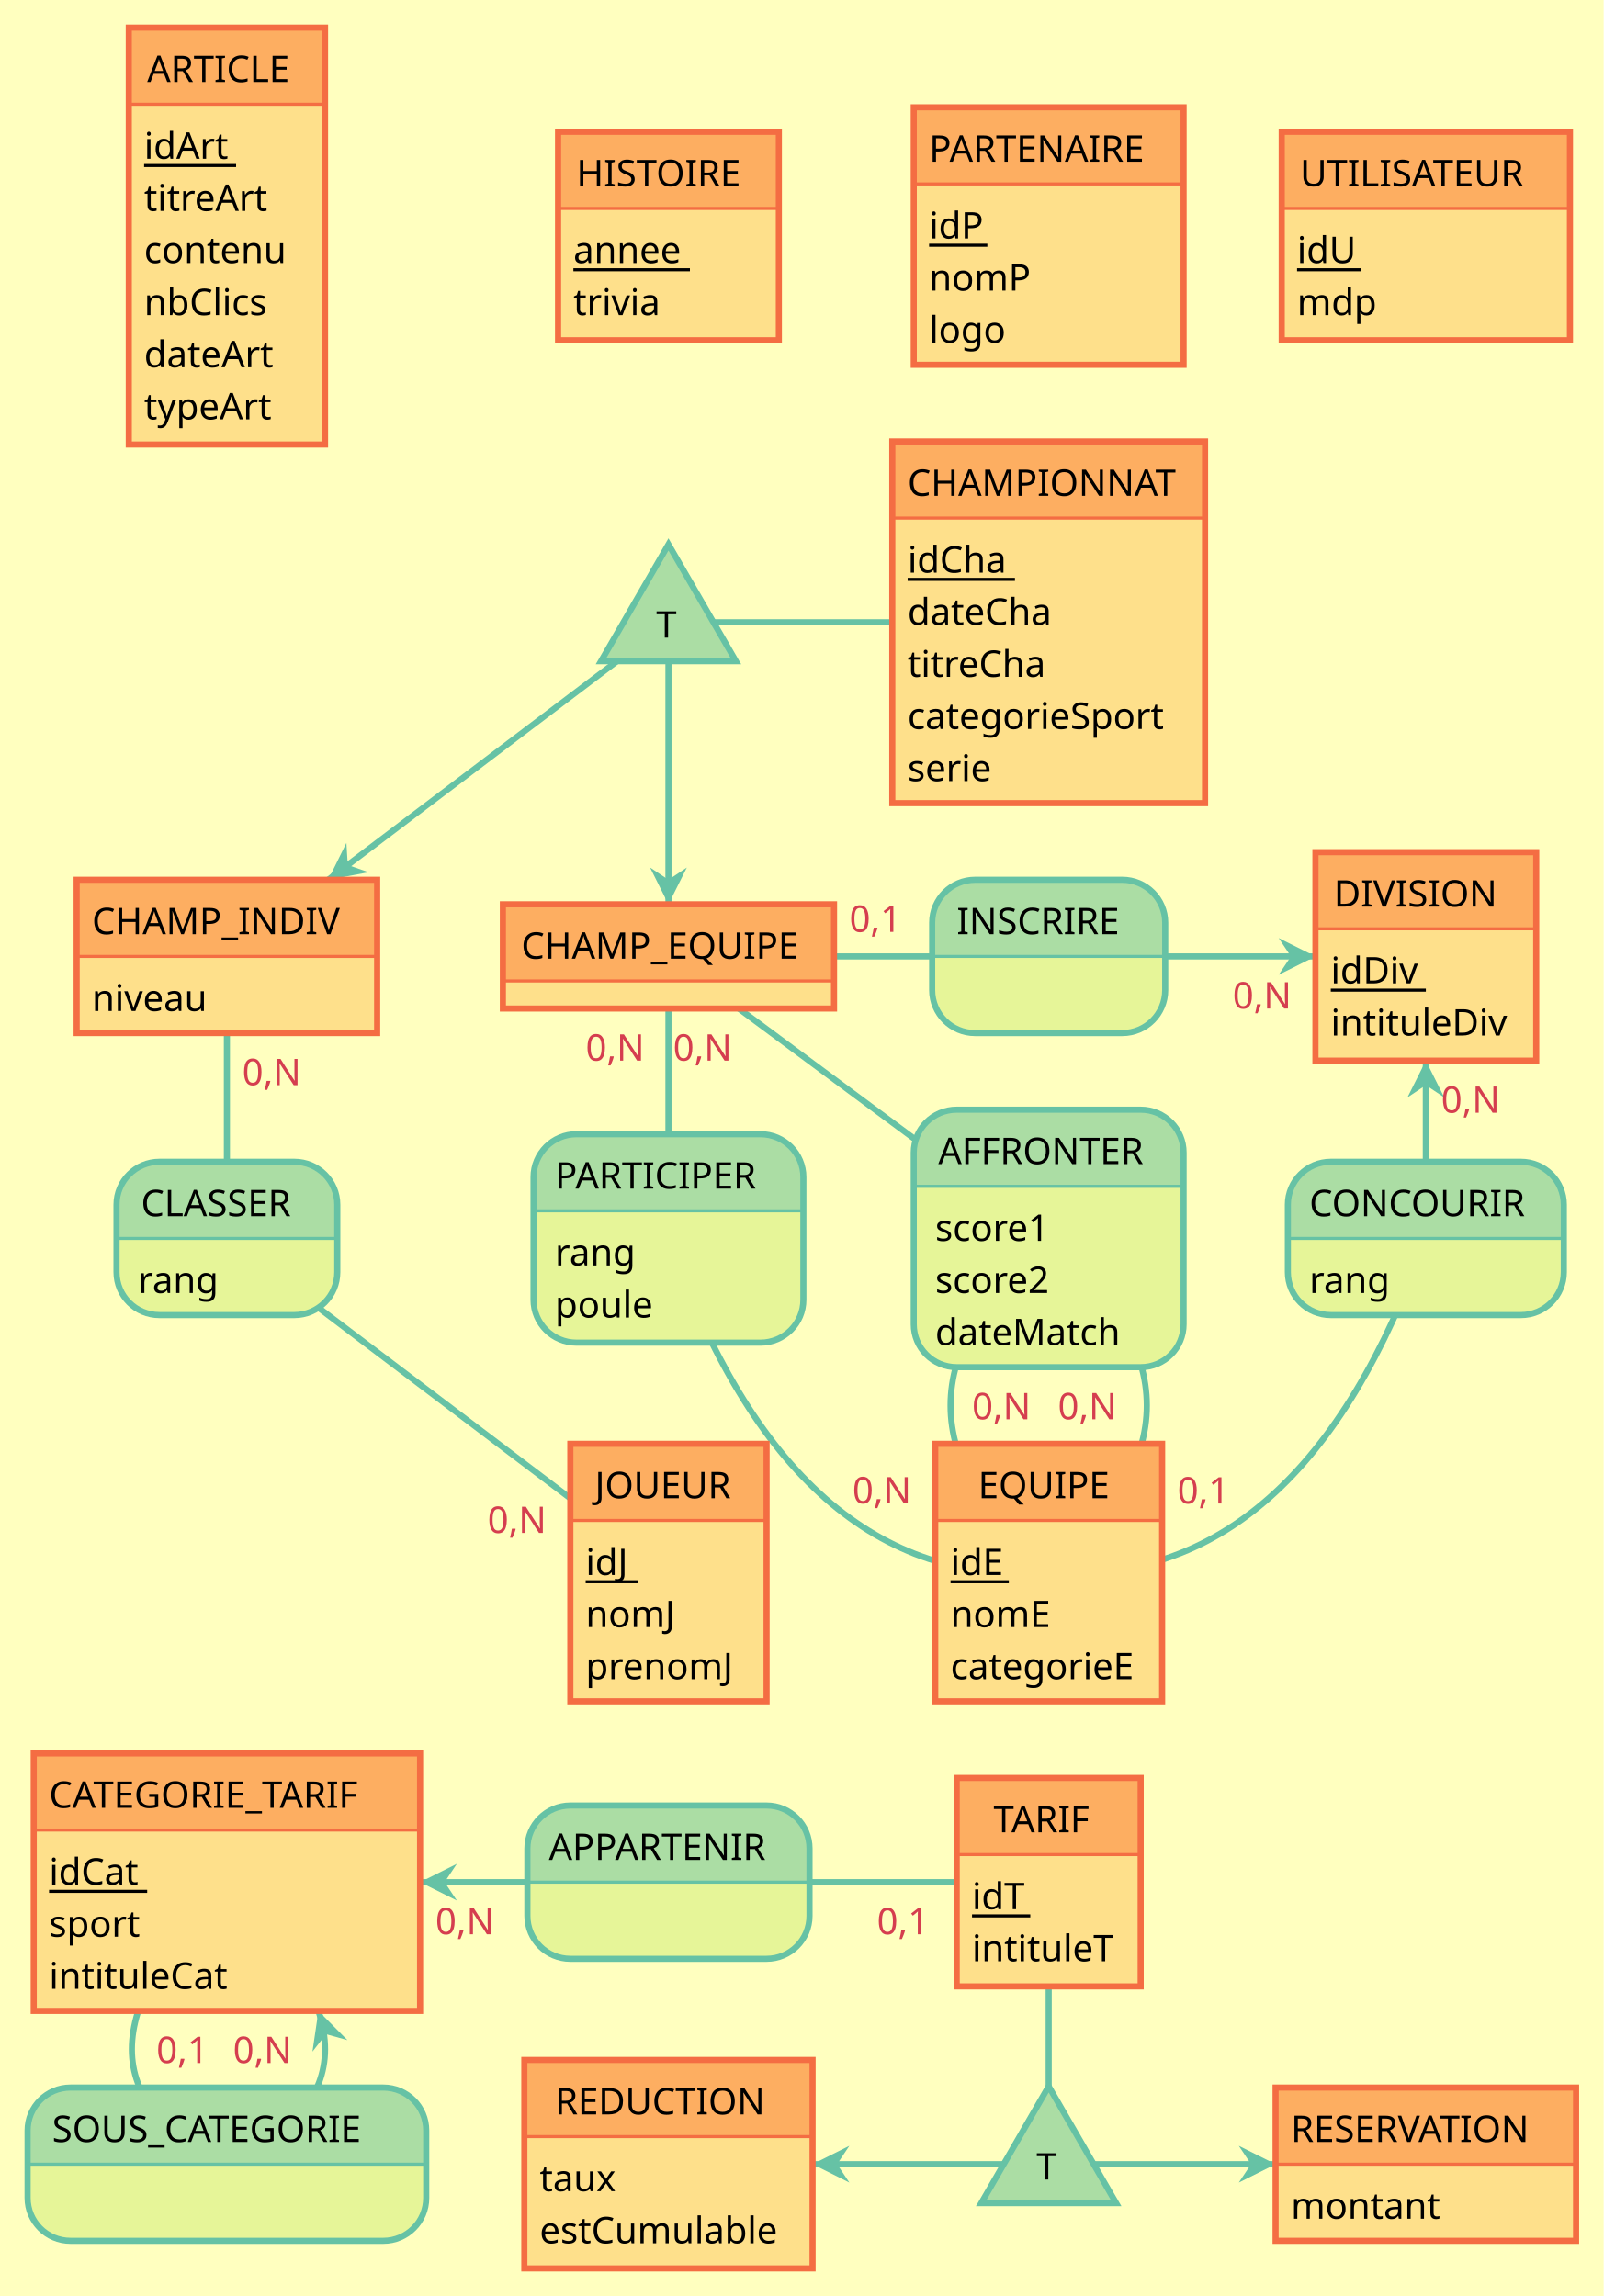
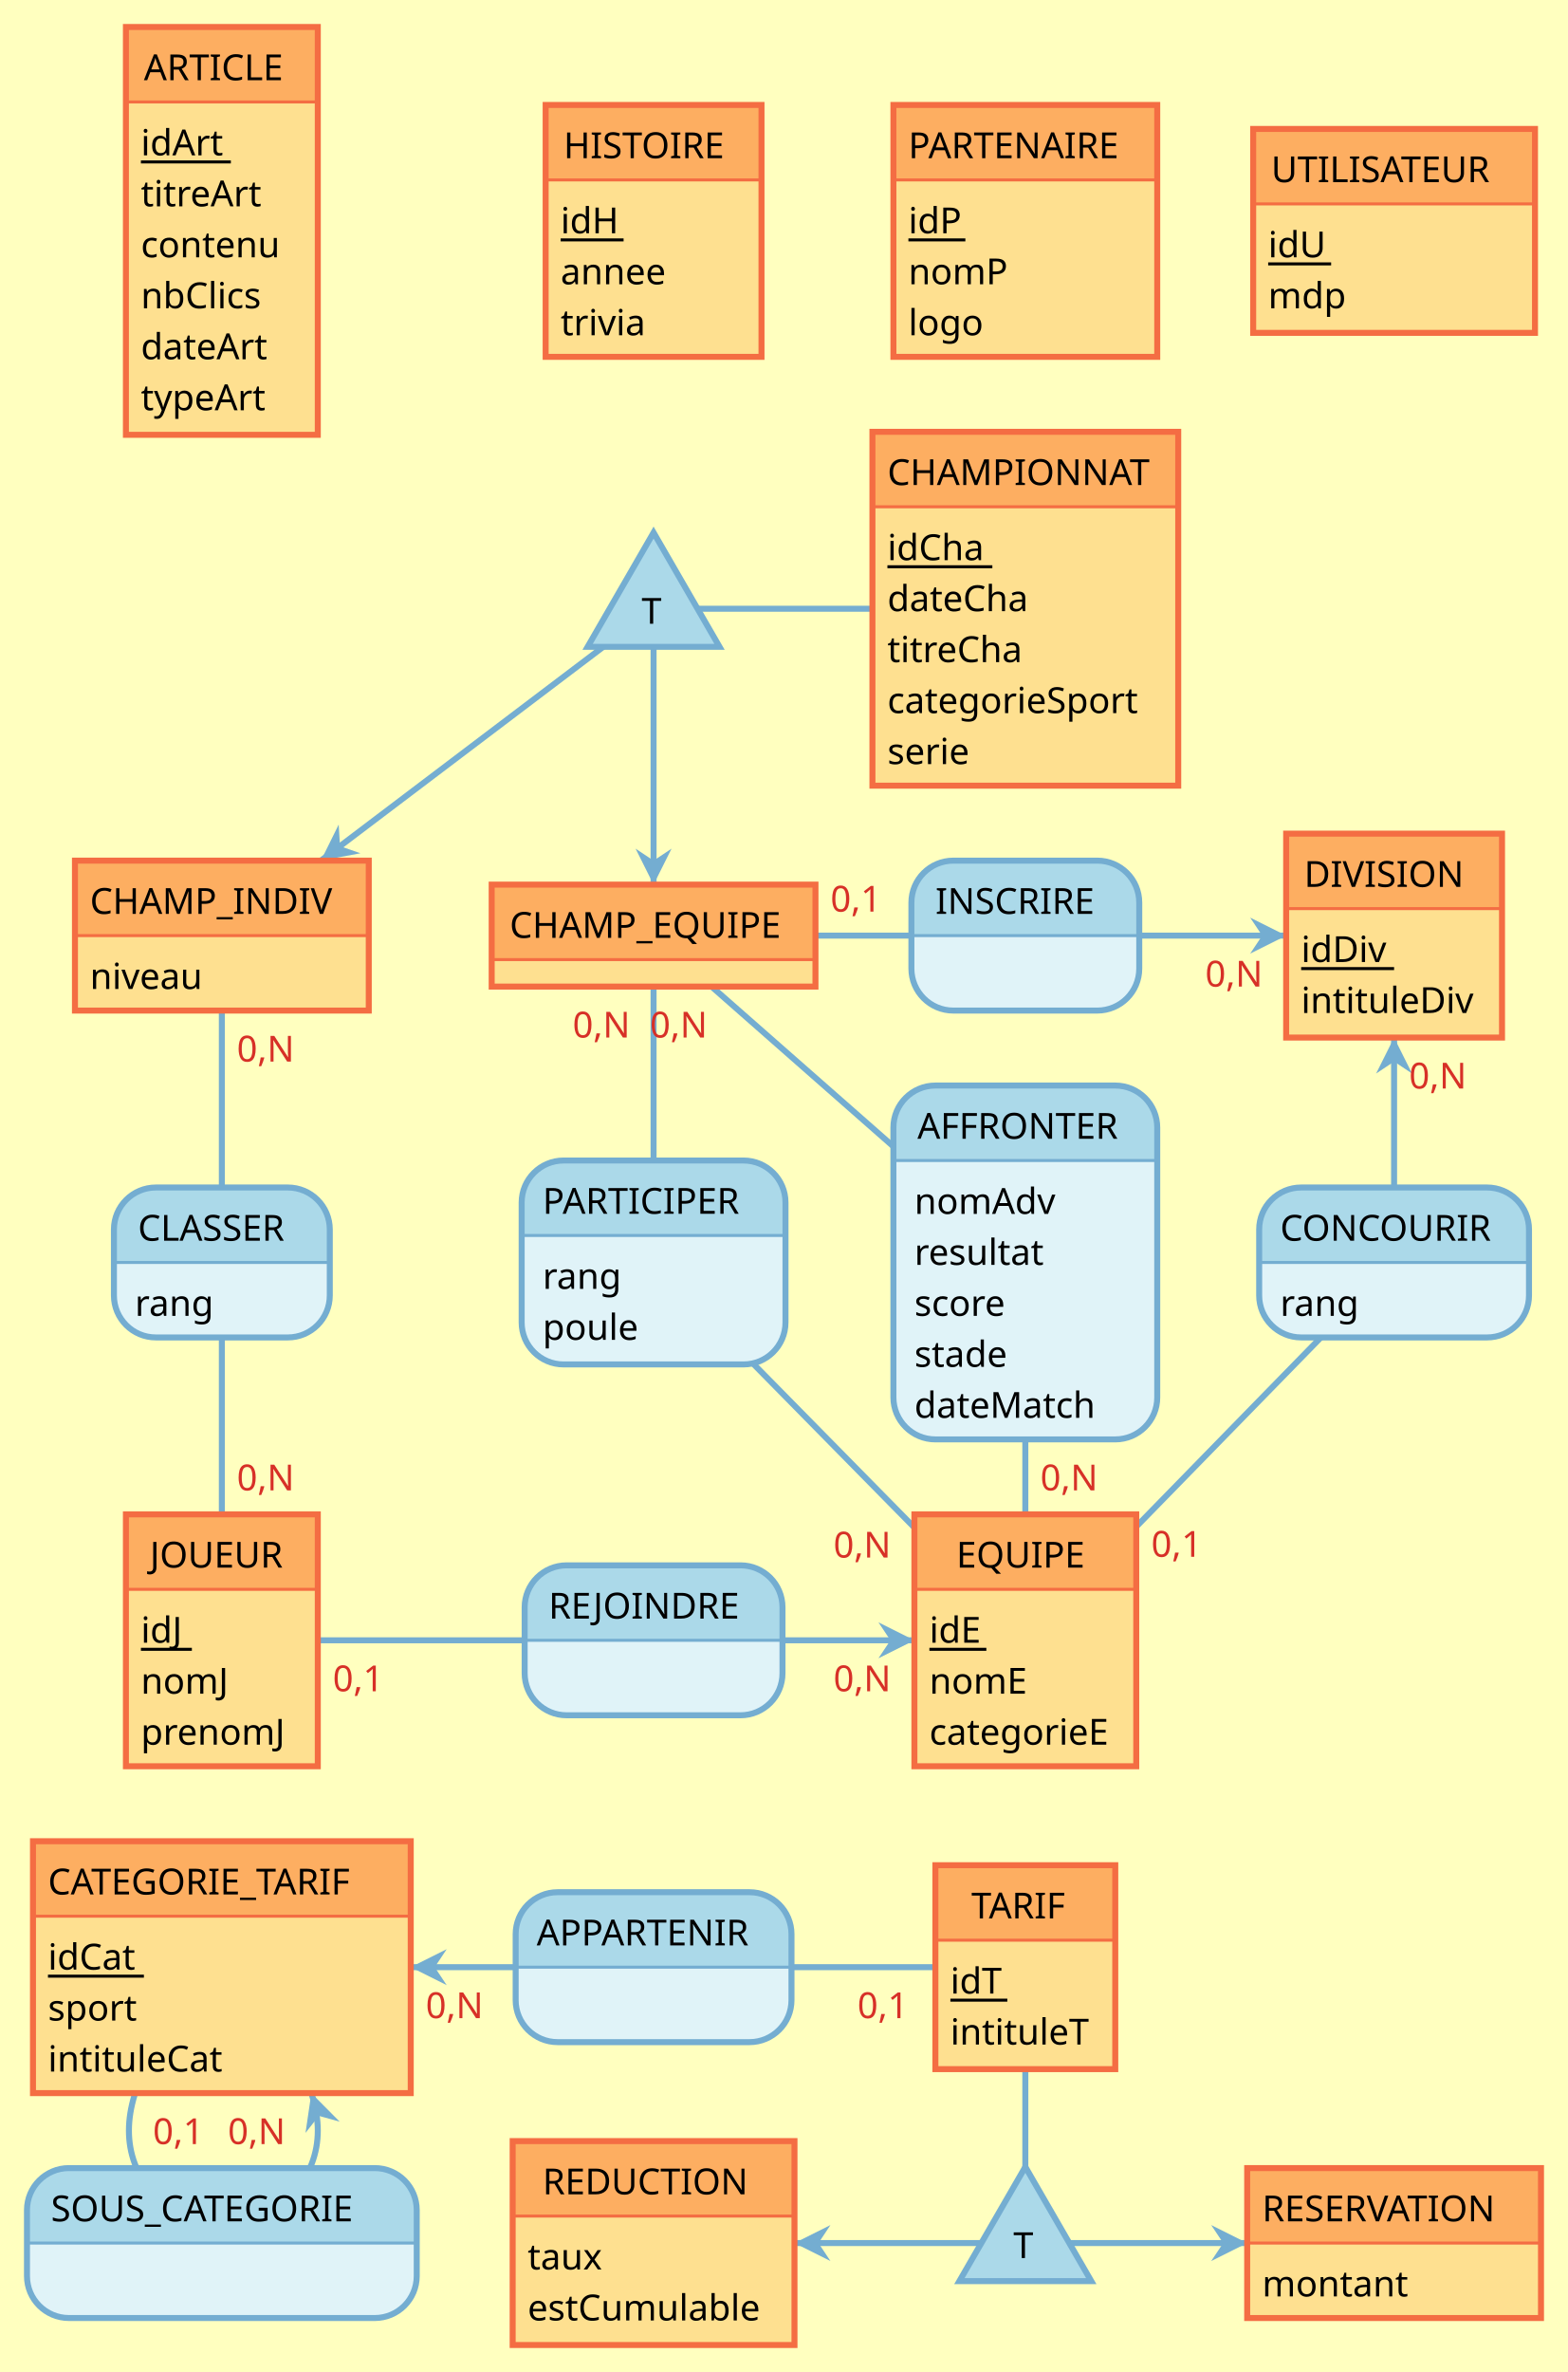
- <svg xmlns="http://www.w3.org/2000/svg" width="523" height="749" viewBox="0 0 523 749">
-   <rect x="0" y="0" width="523" height="749" fill="#ffffbf" stroke="none" stroke-width="0" />
-   <g>
-     <line x1="342" y1="203" x2="218" y2="203" stroke="#66c2a5" stroke-width="2" />
-     <line x1="74" y1="312" x2="218" y2="203" stroke="#66c2a5" stroke-width="2" />
-     <polygon points="107.03 287 112.97 274.97 113.41 282.17 120.22 284.54" fill="#66c2a5" stroke-width="0" />
-     <line x1="218" y1="312" x2="218" y2="203" stroke="#66c2a5" stroke-width="2" />
-     <polygon points="218 295 212 283 218 287 224 283" fill="#66c2a5" stroke-width="0" />
-     <g>
-       <polygon points="218 177.6 196 215.7 240 215.7" stroke="#66c2a5" stroke-width="2" fill="#abdda4" />
+ <svg xmlns="http://www.w3.org/2000/svg" width="523" height="791" viewBox="0 0 523 791">
+   <rect x="0" y="0" width="523" height="791" fill="#ffffbf" stroke="none" stroke-width="0" />
+   <g>
+     <line x1="342" y1="203" x2="218" y2="203" stroke="#74add1" stroke-width="2" />
+     <line x1="74" y1="312" x2="218" y2="203" stroke="#74add1" stroke-width="2" />
+     <polygon points="107.03 287 112.97 274.97 113.41 282.17 120.22 284.54" fill="#74add1" stroke-width="0" />
+     <line x1="218" y1="312" x2="218" y2="203" stroke="#74add1" stroke-width="2" />
+     <polygon points="218 295 212 283 218 287 224 283" fill="#74add1" stroke-width="0" />
+     <g>
+       <polygon points="218 177.6 196 215.7 240 215.7" stroke="#74add1" stroke-width="2" fill="#abd9e9" />
      <text x="214" y="208" fill="#000000" font-family="Verdana" font-size="12">T</text>
    </g>
  </g>
  <g>
-     <line x1="342" y1="614" x2="342" y2="706" stroke="#66c2a5" stroke-width="2" />
-     <line x1="218" y1="706" x2="342" y2="706" stroke="#66c2a5" stroke-width="2" />
-     <polygon points="265 706 277 700 273 706 277 712" fill="#66c2a5" stroke-width="0" />
-     <line x1="465" y1="706" x2="342" y2="706" stroke="#66c2a5" stroke-width="2" />
-     <polygon points="416 706 404 712 408 706 404 700" fill="#66c2a5" stroke-width="0" />
-     <g>
-       <polygon points="342 680.6 320 718.7 364 718.7" stroke="#66c2a5" stroke-width="2" fill="#abdda4" />
-       <text x="338" y="711" fill="#000000" font-family="Verdana" font-size="12">T</text>
-     </g>
-   </g>
-   <g>
-     <line x1="218" y1="312" x2="342" y2="312" stroke="#66c2a5" stroke-width="2" />
-     <line x1="465" y1="312" x2="342" y2="312" stroke="#66c2a5" stroke-width="2" />
-     <polygon points="429 312 417 318 421 312 417 306" fill="#66c2a5" stroke-width="0" />
-     <g>
-       <path d="M366 287 a14 14 90 0 1 14 14 V312 h-76 V301 a14 14 90 0 1 14 -14" fill="#abdda4" stroke="#abdda4" stroke-width="0" />
-       <path d="M380 312 v11 a14 14 90 0 1 -14 14 H318 a14 14 90 0 1 -14 -14 V312 H76" fill="#e6f598" stroke="#e6f598" stroke-width="0" />
-       <rect x="304" y="287" width="76" height="50" fill="none" rx="14" stroke="#66c2a5" stroke-width="2" />
-       <line x1="304" y1="312" x2="380" y2="312" stroke="#66c2a5" stroke-width="1" />
+     <line x1="342" y1="656" x2="342" y2="748" stroke="#74add1" stroke-width="2" />
+     <line x1="218" y1="748" x2="342" y2="748" stroke="#74add1" stroke-width="2" />
+     <polygon points="265 748 277 742 273 748 277 754" fill="#74add1" stroke-width="0" />
+     <line x1="465" y1="748" x2="342" y2="748" stroke="#74add1" stroke-width="2" />
+     <polygon points="416 748 404 754 408 748 404 742" fill="#74add1" stroke-width="0" />
+     <g>
+       <polygon points="342 722.6 320 760.7 364 760.7" stroke="#74add1" stroke-width="2" fill="#abd9e9" />
+       <text x="338" y="753" fill="#000000" font-family="Verdana" font-size="12">T</text>
+     </g>
+   </g>
+   <g>
+     <line x1="218" y1="312" x2="342" y2="312" stroke="#74add1" stroke-width="2" />
+     <line x1="465" y1="312" x2="342" y2="312" stroke="#74add1" stroke-width="2" />
+     <polygon points="429 312 417 318 421 312 417 306" fill="#74add1" stroke-width="0" />
+     <g>
+       <path d="M366 287 a14 14 90 0 1 14 14 V312 h-76 V301 a14 14 90 0 1 14 -14" fill="#abd9e9" stroke="#abd9e9" stroke-width="0" />
+       <path d="M380 312 v11 a14 14 90 0 1 -14 14 H318 a14 14 90 0 1 -14 -14 V312 H76" fill="#e0f3f8" stroke="#e0f3f8" stroke-width="0" />
+       <rect x="304" y="287" width="76" height="50" fill="none" rx="14" stroke="#74add1" stroke-width="2" />
+       <line x1="304" y1="312" x2="380" y2="312" stroke="#74add1" stroke-width="1" />
      <text x="312" y="304.75" fill="#000000" font-family="Verdana" font-size="12">INSCRIRE</text>
    </g>
-     <text x="277" y="304" fill="#d53e4f" font-family="Verdana" font-size="12">0,1</text>
-     <text x="402" y="329" fill="#d53e4f" font-family="Verdana" font-size="12">0,N</text>
-   </g>
-   <g>
-     <line x1="74" y1="312" x2="74" y2="404" stroke="#66c2a5" stroke-width="2" />
-     <line x1="218" y1="513" x2="74" y2="404" stroke="#66c2a5" stroke-width="2" />
-     <g>
-       <path d="M96 379 a14 14 90 0 1 14 14 V404 h-72 V393 a14 14 90 0 1 14 -14" fill="#abdda4" stroke="#abdda4" stroke-width="0" />
-       <path d="M110 404 v11 a14 14 90 0 1 -14 14 H52 a14 14 90 0 1 -14 -14 V404 H72" fill="#e6f598" stroke="#e6f598" stroke-width="0" />
-       <rect x="38" y="379" width="72" height="50" fill="none" rx="14" stroke="#66c2a5" stroke-width="2" />
-       <line x1="38" y1="404" x2="110" y2="404" stroke="#66c2a5" stroke-width="1" />
-       <text x="46" y="396.75" fill="#000000" font-family="Verdana" font-size="12">CLASSER</text>
-       <text x="45" y="421.8" fill="#000000" font-family="Verdana" font-size="12">rang</text>
-     </g>
-     <text x="79" y="354" fill="#d53e4f" font-family="Verdana" font-size="12">0,N</text>
-     <text x="159" y="500.08" fill="#d53e4f" font-family="Verdana" font-size="12">0,N</text>
-   </g>
-   <g>
-     <line x1="218" y1="312" x2="218" y2="404" stroke="#66c2a5" stroke-width="2" />
-     <path d="M342 513 C286.32 517.19 244.99 480.85 218 404" fill="none" stroke="#66c2a5" stroke-width="2" />
-     <g>
-       <path d="M248 370 a14 14 90 0 1 14 14 V395 h-88 V384 a14 14 90 0 1 14 -14" fill="#abdda4" stroke="#abdda4" stroke-width="0" />
-       <path d="M262 395 v29 a14 14 90 0 1 -14 14 H188 a14 14 90 0 1 -14 -14 V395 H88" fill="#e6f598" stroke="#e6f598" stroke-width="0" />
-       <rect x="174" y="370" width="88" height="68" fill="none" rx="14" stroke="#66c2a5" stroke-width="2" />
-       <line x1="174" y1="395" x2="262" y2="395" stroke="#66c2a5" stroke-width="1" />
-       <text x="181" y="387.75" fill="#000000" font-family="Verdana" font-size="12">PARTICIPER</text>
-       <text x="181" y="412.8" fill="#000000" font-family="Verdana" font-size="12">rang</text>
-       <text x="181" y="429.8" fill="#000000" font-family="Verdana" font-size="12">poule</text>
-     </g>
-     <text x="191" y="346" fill="#d53e4f" font-family="Verdana" font-size="12">0,N</text>
-     <text x="278" y="490.43" fill="#d53e4f" font-family="Verdana" font-size="12">0,N</text>
-   </g>
-   <g>
-     <line x1="218" y1="312" x2="342" y2="404" stroke="#66c2a5" stroke-width="2" />
-     <path d="M342 513 C299.33 476.67 299.33 440.33 342 404" fill="none" stroke="#66c2a5" stroke-width="2" />
-     <path d="M342 513 C384.67 476.67 384.67 440.33 342 404" fill="none" stroke="#66c2a5" stroke-width="2" />
-     <g>
-       <path d="M372 362 a14 14 90 0 1 14 14 V387 h-88 V376 a14 14 90 0 1 14 -14" fill="#abdda4" stroke="#abdda4" stroke-width="0" />
-       <path d="M386 387 v45 a14 14 90 0 1 -14 14 H312 a14 14 90 0 1 -14 -14 V387 H88" fill="#e6f598" stroke="#e6f598" stroke-width="0" />
-       <rect x="298" y="362" width="88" height="84" fill="none" rx="14" stroke="#66c2a5" stroke-width="2" />
-       <line x1="298" y1="387" x2="386" y2="387" stroke="#66c2a5" stroke-width="1" />
+     <text x="277" y="304" fill="#d73027" font-family="Verdana" font-size="12">0,1</text>
+     <text x="402" y="329" fill="#d73027" font-family="Verdana" font-size="12">0,N</text>
+   </g>
+   <g>
+     <line x1="74" y1="312" x2="74" y2="421" stroke="#74add1" stroke-width="2" />
+     <line x1="74" y1="547" x2="74" y2="421" stroke="#74add1" stroke-width="2" />
+     <g>
+       <path d="M96 396 a14 14 90 0 1 14 14 V421 h-72 V410 a14 14 90 0 1 14 -14" fill="#abd9e9" stroke="#abd9e9" stroke-width="0" />
+       <path d="M110 421 v11 a14 14 90 0 1 -14 14 H52 a14 14 90 0 1 -14 -14 V421 H72" fill="#e0f3f8" stroke="#e0f3f8" stroke-width="0" />
+       <rect x="38" y="396" width="72" height="50" fill="none" rx="14" stroke="#74add1" stroke-width="2" />
+       <line x1="38" y1="421" x2="110" y2="421" stroke="#74add1" stroke-width="1" />
+       <text x="46" y="413.75" fill="#000000" font-family="Verdana" font-size="12">CLASSER</text>
+       <text x="45" y="438.8" fill="#000000" font-family="Verdana" font-size="12">rang</text>
+     </g>
+     <text x="79" y="354" fill="#d73027" font-family="Verdana" font-size="12">0,N</text>
+     <text x="79" y="497" fill="#d73027" font-family="Verdana" font-size="12">0,N</text>
+   </g>
+   <g>
+     <line x1="218" y1="312" x2="218" y2="421" stroke="#74add1" stroke-width="2" />
+     <line x1="342" y1="547" x2="218" y2="421" stroke="#74add1" stroke-width="2" />
+     <g>
+       <path d="M248 387 a14 14 90 0 1 14 14 V412 h-88 V401 a14 14 90 0 1 14 -14" fill="#abd9e9" stroke="#abd9e9" stroke-width="0" />
+       <path d="M262 412 v29 a14 14 90 0 1 -14 14 H188 a14 14 90 0 1 -14 -14 V412 H88" fill="#e0f3f8" stroke="#e0f3f8" stroke-width="0" />
+       <rect x="174" y="387" width="88" height="68" fill="none" rx="14" stroke="#74add1" stroke-width="2" />
+       <line x1="174" y1="412" x2="262" y2="412" stroke="#74add1" stroke-width="1" />
+       <text x="181" y="404.75" fill="#000000" font-family="Verdana" font-size="12">PARTICIPER</text>
+       <text x="181" y="429.8" fill="#000000" font-family="Verdana" font-size="12">rang</text>
+       <text x="181" y="446.8" fill="#000000" font-family="Verdana" font-size="12">poule</text>
+     </g>
+     <text x="191" y="346" fill="#d73027" font-family="Verdana" font-size="12">0,N</text>
+     <text x="278" y="519.41" fill="#d73027" font-family="Verdana" font-size="12">0,N</text>
+   </g>
+   <g>
+     <line x1="218" y1="312" x2="342" y2="421" stroke="#74add1" stroke-width="2" />
+     <line x1="342" y1="547" x2="342" y2="421" stroke="#74add1" stroke-width="2" />
+     <g>
+       <path d="M372 362 a14 14 90 0 1 14 14 V387 h-88 V376 a14 14 90 0 1 14 -14" fill="#abd9e9" stroke="#abd9e9" stroke-width="0" />
+       <path d="M386 387 v79 a14 14 90 0 1 -14 14 H312 a14 14 90 0 1 -14 -14 V387 H88" fill="#e0f3f8" stroke="#e0f3f8" stroke-width="0" />
+       <rect x="298" y="362" width="88" height="118" fill="none" rx="14" stroke="#74add1" stroke-width="2" />
+       <line x1="298" y1="387" x2="386" y2="387" stroke="#74add1" stroke-width="1" />
      <text x="306" y="379.75" fill="#000000" font-family="Verdana" font-size="12">AFFRONTER</text>
-       <text x="305" y="404.8" fill="#000000" font-family="Verdana" font-size="12">score1</text>
-       <text x="305" y="421.8" fill="#000000" font-family="Verdana" font-size="12">score2</text>
-       <text x="305" y="438.8" fill="#000000" font-family="Verdana" font-size="12">dateMatch</text>
-     </g>
-     <text x="219.52" y="346" fill="#d53e4f" font-family="Verdana" font-size="12">0,N</text>
-     <text x="317" y="463" fill="#d53e4f" font-family="Verdana" font-size="12">0,N</text>
-     <text x="345" y="463" fill="#d53e4f" font-family="Verdana" font-size="12">0,N</text>
-   </g>
-   <g>
-     <path d="M342 513 C397.05 516.69 438.05 480.36 465 404" fill="none" stroke="#66c2a5" stroke-width="2" />
-     <line x1="465" y1="312" x2="465" y2="404" stroke="#66c2a5" stroke-width="2" />
-     <polygon points="465 346 471 358 465 354 459 358" fill="#66c2a5" stroke-width="0" />
-     <g>
-       <path d="M496 379 a14 14 90 0 1 14 14 V404 h-90 V393 a14 14 90 0 1 14 -14" fill="#abdda4" stroke="#abdda4" stroke-width="0" />
-       <path d="M510 404 v11 a14 14 90 0 1 -14 14 H434 a14 14 90 0 1 -14 -14 V404 H90" fill="#e6f598" stroke="#e6f598" stroke-width="0" />
-       <rect x="420" y="379" width="90" height="50" fill="none" rx="14" stroke="#66c2a5" stroke-width="2" />
-       <line x1="420" y1="404" x2="510" y2="404" stroke="#66c2a5" stroke-width="1" />
-       <text x="427" y="396.75" fill="#000000" font-family="Verdana" font-size="12">CONCOURIR</text>
-       <text x="427" y="421.8" fill="#000000" font-family="Verdana" font-size="12">rang</text>
-     </g>
-     <text x="384" y="490.47" fill="#d53e4f" font-family="Verdana" font-size="12">0,1</text>
-     <text x="470" y="363" fill="#d53e4f" font-family="Verdana" font-size="12">0,N</text>
-   </g>
-   <g>
-     <line x1="74" y1="614" x2="218" y2="614" stroke="#66c2a5" stroke-width="2" />
-     <polygon points="137 614 149 608 145 614 149 620" fill="#66c2a5" stroke-width="0" />
-     <line x1="342" y1="614" x2="218" y2="614" stroke="#66c2a5" stroke-width="2" />
-     <g>
-       <path d="M250 589 a14 14 90 0 1 14 14 V614 h-92 V603 a14 14 90 0 1 14 -14" fill="#abdda4" stroke="#abdda4" stroke-width="0" />
-       <path d="M264 614 v11 a14 14 90 0 1 -14 14 H186 a14 14 90 0 1 -14 -14 V614 H92" fill="#e6f598" stroke="#e6f598" stroke-width="0" />
-       <rect x="172" y="589" width="92" height="50" fill="none" rx="14" stroke="#66c2a5" stroke-width="2" />
-       <line x1="172" y1="614" x2="264" y2="614" stroke="#66c2a5" stroke-width="1" />
-       <text x="179" y="606.75" fill="#000000" font-family="Verdana" font-size="12">APPARTENIR</text>
-     </g>
-     <text x="142" y="631" fill="#d53e4f" font-family="Verdana" font-size="12">0,N</text>
-     <text x="286" y="631" fill="#d53e4f" font-family="Verdana" font-size="12">0,1</text>
-   </g>
-   <g>
-     <path d="M74 614 C116.67 656 116.67 686.67 74 706" fill="none" stroke="#66c2a5" stroke-width="2" />
-     <polygon points="103.85 656.0 113.3 665.52 106.35 663.59 101.9 669.27" fill="#66c2a5" stroke-width="0" />
-     <path d="M74 614 C32.67 656 32.67 686.67 74 706" fill="none" stroke="#66c2a5" stroke-width="2" />
-     <g>
-       <path d="M125 681 a14 14 90 0 1 14 14 V706 h-130 V695 a14 14 90 0 1 14 -14" fill="#abdda4" stroke="#abdda4" stroke-width="0" />
-       <path d="M139 706 v11 a14 14 90 0 1 -14 14 H23 a14 14 90 0 1 -14 -14 V706 H130" fill="#e6f598" stroke="#e6f598" stroke-width="0" />
-       <rect x="9" y="681" width="130" height="50" fill="none" rx="14" stroke="#66c2a5" stroke-width="2" />
-       <line x1="9" y1="706" x2="139" y2="706" stroke="#66c2a5" stroke-width="1" />
-       <text x="17" y="698.75" fill="#000000" font-family="Verdana" font-size="12">SOUS_CATEGORIE</text>
-     </g>
-     <text x="76" y="673" fill="#d53e4f" font-family="Verdana" font-size="12">0,N</text>
-     <text x="51" y="673" fill="#d53e4f" font-family="Verdana" font-size="12">0,1</text>
+       <text x="305" y="404.8" fill="#000000" font-family="Verdana" font-size="12">nomAdv</text>
+       <text x="305" y="421.8" fill="#000000" font-family="Verdana" font-size="12">resultat</text>
+       <text x="305" y="438.8" fill="#000000" font-family="Verdana" font-size="12">score</text>
+       <text x="305" y="455.8" fill="#000000" font-family="Verdana" font-size="12">stade</text>
+       <text x="305" y="472.8" fill="#000000" font-family="Verdana" font-size="12">dateMatch</text>
+     </g>
+     <text x="216.77" y="346" fill="#d73027" font-family="Verdana" font-size="12">0,N</text>
+     <text x="347" y="497" fill="#d73027" font-family="Verdana" font-size="12">0,N</text>
+   </g>
+   <g>
+     <line x1="342" y1="547" x2="465" y2="421" stroke="#74add1" stroke-width="2" />
+     <line x1="465" y1="312" x2="465" y2="421" stroke="#74add1" stroke-width="2" />
+     <polygon points="465 346 471 358 465 354 459 358" fill="#74add1" stroke-width="0" />
+     <g>
+       <path d="M496 396 a14 14 90 0 1 14 14 V421 h-90 V410 a14 14 90 0 1 14 -14" fill="#abd9e9" stroke="#abd9e9" stroke-width="0" />
+       <path d="M510 421 v11 a14 14 90 0 1 -14 14 H434 a14 14 90 0 1 -14 -14 V421 H90" fill="#e0f3f8" stroke="#e0f3f8" stroke-width="0" />
+       <rect x="420" y="396" width="90" height="50" fill="none" rx="14" stroke="#74add1" stroke-width="2" />
+       <line x1="420" y1="421" x2="510" y2="421" stroke="#74add1" stroke-width="1" />
+       <text x="427" y="413.75" fill="#000000" font-family="Verdana" font-size="12">CONCOURIR</text>
+       <text x="427" y="438.8" fill="#000000" font-family="Verdana" font-size="12">rang</text>
+     </g>
+     <text x="384" y="519.15" fill="#d73027" font-family="Verdana" font-size="12">0,1</text>
+     <text x="470" y="363" fill="#d73027" font-family="Verdana" font-size="12">0,N</text>
+   </g>
+   <g>
+     <line x1="74" y1="547" x2="218" y2="547" stroke="#74add1" stroke-width="2" />
+     <line x1="342" y1="547" x2="218" y2="547" stroke="#74add1" stroke-width="2" />
+     <polygon points="305 547 293 553 297 547 293 541" fill="#74add1" stroke-width="0" />
+     <g>
+       <path d="M247 522 a14 14 90 0 1 14 14 V547 h-86 V536 a14 14 90 0 1 14 -14" fill="#abd9e9" stroke="#abd9e9" stroke-width="0" />
+       <path d="M261 547 v11 a14 14 90 0 1 -14 14 H189 a14 14 90 0 1 -14 -14 V547 H86" fill="#e0f3f8" stroke="#e0f3f8" stroke-width="0" />
+       <rect x="175" y="522" width="86" height="50" fill="none" rx="14" stroke="#74add1" stroke-width="2" />
+       <line x1="175" y1="547" x2="261" y2="547" stroke="#74add1" stroke-width="1" />
+       <text x="183" y="539.75" fill="#000000" font-family="Verdana" font-size="12">REJOINDRE</text>
+     </g>
+     <text x="111" y="564" fill="#d73027" font-family="Verdana" font-size="12">0,1</text>
+     <text x="278" y="564" fill="#d73027" font-family="Verdana" font-size="12">0,N</text>
+   </g>
+   <g>
+     <line x1="74" y1="656" x2="218" y2="656" stroke="#74add1" stroke-width="2" />
+     <polygon points="137 656 149 650 145 656 149 662" fill="#74add1" stroke-width="0" />
+     <line x1="342" y1="656" x2="218" y2="656" stroke="#74add1" stroke-width="2" />
+     <g>
+       <path d="M250 631 a14 14 90 0 1 14 14 V656 h-92 V645 a14 14 90 0 1 14 -14" fill="#abd9e9" stroke="#abd9e9" stroke-width="0" />
+       <path d="M264 656 v11 a14 14 90 0 1 -14 14 H186 a14 14 90 0 1 -14 -14 V656 H92" fill="#e0f3f8" stroke="#e0f3f8" stroke-width="0" />
+       <rect x="172" y="631" width="92" height="50" fill="none" rx="14" stroke="#74add1" stroke-width="2" />
+       <line x1="172" y1="656" x2="264" y2="656" stroke="#74add1" stroke-width="1" />
+       <text x="179" y="648.75" fill="#000000" font-family="Verdana" font-size="12">APPARTENIR</text>
+     </g>
+     <text x="142" y="673" fill="#d73027" font-family="Verdana" font-size="12">0,N</text>
+     <text x="286" y="673" fill="#d73027" font-family="Verdana" font-size="12">0,1</text>
+   </g>
+   <g>
+     <path d="M74 656 C116.67 698 116.67 728.67 74 748" fill="none" stroke="#74add1" stroke-width="2" />
+     <polygon points="103.85 698.0 113.3 707.52 106.35 705.59 101.9 711.27" fill="#74add1" stroke-width="0" />
+     <path d="M74 656 C32.67 698 32.67 728.67 74 748" fill="none" stroke="#74add1" stroke-width="2" />
+     <g>
+       <path d="M125 723 a14 14 90 0 1 14 14 V748 h-130 V737 a14 14 90 0 1 14 -14" fill="#abd9e9" stroke="#abd9e9" stroke-width="0" />
+       <path d="M139 748 v11 a14 14 90 0 1 -14 14 H23 a14 14 90 0 1 -14 -14 V748 H130" fill="#e0f3f8" stroke="#e0f3f8" stroke-width="0" />
+       <rect x="9" y="723" width="130" height="50" fill="none" rx="14" stroke="#74add1" stroke-width="2" />
+       <line x1="9" y1="748" x2="139" y2="748" stroke="#74add1" stroke-width="1" />
+       <text x="17" y="740.75" fill="#000000" font-family="Verdana" font-size="12">SOUS_CATEGORIE</text>
+     </g>
+     <text x="76" y="715" fill="#d73027" font-family="Verdana" font-size="12">0,N</text>
+     <text x="51" y="715" fill="#d73027" font-family="Verdana" font-size="12">0,1</text>
  </g>
  <g>
    <g>
      <rect x="42" y="9" width="64" height="25" fill="#fdae61" stroke="none" stroke-width="0" opacity="1" />
-       <rect x="42" y="34" width="64" height="111" fill="#fee08b" stroke="none" stroke-width="0" opacity="1" />
+       <rect x="42" y="34" width="64" height="111" fill="#fee090" stroke="none" stroke-width="0" opacity="1" />
      <rect x="42" y="9" width="64" height="136" fill="none" stroke="#f46d43" stroke-width="2" opacity="1" />
      <line x1="42" y1="34" x2="106" y2="34" stroke="#f46d43" stroke-width="1" />
    </g>
    <text x="48" y="26.75" fill="#000000" font-family="Verdana" font-size="12">ARTICLE</text>
    <text x="47" y="51.8" fill="#000000" font-family="Verdana" font-size="12">idArt</text>
    <line x1="47" y1="54" x2="77" y2="54" stroke="#000000" stroke-width="1" />
    <text x="47" y="68.8" fill="#000000" font-family="Verdana" font-size="12">titreArt</text>
    <text x="47" y="85.8" fill="#000000" font-family="Verdana" font-size="12">contenu</text>
    <text x="47" y="102.8" fill="#000000" font-family="Verdana" font-size="12">nbClics</text>
    <text x="47" y="119.8" fill="#000000" font-family="Verdana" font-size="12">dateArt</text>
    <text x="47" y="136.8" fill="#000000" font-family="Verdana" font-size="12">typeArt</text>
  </g>
  <g>
    <g>
-       <rect x="182" y="43" width="72" height="25" fill="#fdae61" stroke="none" stroke-width="0" opacity="1" />
-       <rect x="182" y="68" width="72" height="43" fill="#fee08b" stroke="none" stroke-width="0" opacity="1" />
-       <rect x="182" y="43" width="72" height="68" fill="none" stroke="#f46d43" stroke-width="2" opacity="1" />
-       <line x1="182" y1="68" x2="254" y2="68" stroke="#f46d43" stroke-width="1" />
-     </g>
-     <text x="188" y="60.75" fill="#000000" font-family="Verdana" font-size="12">HISTOIRE</text>
-     <text x="187" y="85.8" fill="#000000" font-family="Verdana" font-size="12">annee</text>
-     <line x1="187" y1="88" x2="225" y2="88" stroke="#000000" stroke-width="1" />
-     <text x="187" y="102.8" fill="#000000" font-family="Verdana" font-size="12">trivia</text>
+       <rect x="182" y="35" width="72" height="25" fill="#fdae61" stroke="none" stroke-width="0" opacity="1" />
+       <rect x="182" y="60" width="72" height="59" fill="#fee090" stroke="none" stroke-width="0" opacity="1" />
+       <rect x="182" y="35" width="72" height="84" fill="none" stroke="#f46d43" stroke-width="2" opacity="1" />
+       <line x1="182" y1="60" x2="254" y2="60" stroke="#f46d43" stroke-width="1" />
+     </g>
+     <text x="188" y="52.75" fill="#000000" font-family="Verdana" font-size="12">HISTOIRE</text>
+     <text x="187" y="77.8" fill="#000000" font-family="Verdana" font-size="12">idH</text>
+     <line x1="187" y1="80" x2="208" y2="80" stroke="#000000" stroke-width="1" />
+     <text x="187" y="94.8" fill="#000000" font-family="Verdana" font-size="12">annee</text>
+     <text x="187" y="111.8" fill="#000000" font-family="Verdana" font-size="12">trivia</text>
  </g>
  <g>
    <g>
      <rect x="298" y="35" width="88" height="25" fill="#fdae61" stroke="none" stroke-width="0" opacity="1" />
-       <rect x="298" y="60" width="88" height="59" fill="#fee08b" stroke="none" stroke-width="0" opacity="1" />
+       <rect x="298" y="60" width="88" height="59" fill="#fee090" stroke="none" stroke-width="0" opacity="1" />
      <rect x="298" y="35" width="88" height="84" fill="none" stroke="#f46d43" stroke-width="2" opacity="1" />
      <line x1="298" y1="60" x2="386" y2="60" stroke="#f46d43" stroke-width="1" />
    </g>
    <text x="303" y="52.75" fill="#000000" font-family="Verdana" font-size="12">PARTENAIRE</text>
    <text x="303" y="77.8" fill="#000000" font-family="Verdana" font-size="12">idP</text>
    <line x1="303" y1="80" x2="322" y2="80" stroke="#000000" stroke-width="1" />
    <text x="303" y="94.8" fill="#000000" font-family="Verdana" font-size="12">nomP</text>
    <text x="303" y="111.8" fill="#000000" font-family="Verdana" font-size="12">logo</text>
  </g>
  <g>
    <g>
      <rect x="418" y="43" width="94" height="25" fill="#fdae61" stroke="none" stroke-width="0" opacity="1" />
-       <rect x="418" y="68" width="94" height="43" fill="#fee08b" stroke="none" stroke-width="0" opacity="1" />
+       <rect x="418" y="68" width="94" height="43" fill="#fee090" stroke="none" stroke-width="0" opacity="1" />
      <rect x="418" y="43" width="94" height="68" fill="none" stroke="#f46d43" stroke-width="2" opacity="1" />
      <line x1="418" y1="68" x2="512" y2="68" stroke="#f46d43" stroke-width="1" />
    </g>
    <text x="424" y="60.75" fill="#000000" font-family="Verdana" font-size="12">UTILISATEUR</text>
    <text x="423" y="85.8" fill="#000000" font-family="Verdana" font-size="12">idU</text>
    <line x1="423" y1="88" x2="444" y2="88" stroke="#000000" stroke-width="1" />
    <text x="423" y="102.8" fill="#000000" font-family="Verdana" font-size="12">mdp</text>
  </g>
  <g>
    <g>
      <rect x="291" y="144" width="102" height="25" fill="#fdae61" stroke="none" stroke-width="0" opacity="1" />
-       <rect x="291" y="169" width="102" height="93" fill="#fee08b" stroke="none" stroke-width="0" opacity="1" />
+       <rect x="291" y="169" width="102" height="93" fill="#fee090" stroke="none" stroke-width="0" opacity="1" />
      <rect x="291" y="144" width="102" height="118" fill="none" stroke="#f46d43" stroke-width="2" opacity="1" />
      <line x1="291" y1="169" x2="393" y2="169" stroke="#f46d43" stroke-width="1" />
    </g>
    <text x="296" y="161.75" fill="#000000" font-family="Verdana" font-size="12">CHAMPIONNAT</text>
    <text x="296" y="186.8" fill="#000000" font-family="Verdana" font-size="12">idCha</text>
    <line x1="296" y1="189" x2="331" y2="189" stroke="#000000" stroke-width="1" />
    <text x="296" y="203.8" fill="#000000" font-family="Verdana" font-size="12">dateCha</text>
    <text x="296" y="220.8" fill="#000000" font-family="Verdana" font-size="12">titreCha</text>
    <text x="296" y="237.8" fill="#000000" font-family="Verdana" font-size="12">categorieSport</text>
    <text x="296" y="254.8" fill="#000000" font-family="Verdana" font-size="12">serie</text>
  </g>
  <g>
    <g>
      <rect x="25" y="287" width="98" height="25" fill="#fdae61" stroke="none" stroke-width="0" opacity="1" />
-       <rect x="25" y="312" width="98" height="25" fill="#fee08b" stroke="none" stroke-width="0" opacity="1" />
+       <rect x="25" y="312" width="98" height="25" fill="#fee090" stroke="none" stroke-width="0" opacity="1" />
      <rect x="25" y="287" width="98" height="50" fill="none" stroke="#f46d43" stroke-width="2" opacity="1" />
      <line x1="25" y1="312" x2="123" y2="312" stroke="#f46d43" stroke-width="1" />
    </g>
    <text x="30" y="304.75" fill="#000000" font-family="Verdana" font-size="12">CHAMP_INDIV</text>
    <text x="30" y="329.8" fill="#000000" font-family="Verdana" font-size="12">niveau</text>
  </g>
  <g>
    <g>
      <rect x="164" y="295" width="108" height="25" fill="#fdae61" stroke="none" stroke-width="0" opacity="1" />
-       <rect x="164" y="320" width="108" height="9" fill="#fee08b" stroke="none" stroke-width="0" opacity="1" />
+       <rect x="164" y="320" width="108" height="9" fill="#fee090" stroke="none" stroke-width="0" opacity="1" />
      <rect x="164" y="295" width="108" height="34" fill="none" stroke="#f46d43" stroke-width="2" opacity="1" />
      <line x1="164" y1="320" x2="272" y2="320" stroke="#f46d43" stroke-width="1" />
    </g>
    <text x="170" y="312.75" fill="#000000" font-family="Verdana" font-size="12">CHAMP_EQUIPE</text>
  </g>
  <g>
    <g>
      <rect x="429" y="278" width="72" height="25" fill="#fdae61" stroke="none" stroke-width="0" opacity="1" />
-       <rect x="429" y="303" width="72" height="43" fill="#fee08b" stroke="none" stroke-width="0" opacity="1" />
+       <rect x="429" y="303" width="72" height="43" fill="#fee090" stroke="none" stroke-width="0" opacity="1" />
      <rect x="429" y="278" width="72" height="68" fill="none" stroke="#f46d43" stroke-width="2" opacity="1" />
      <line x1="429" y1="303" x2="501" y2="303" stroke="#f46d43" stroke-width="1" />
    </g>
    <text x="435" y="295.75" fill="#000000" font-family="Verdana" font-size="12">DIVISION</text>
    <text x="434" y="320.8" fill="#000000" font-family="Verdana" font-size="12">idDiv</text>
    <line x1="434" y1="323" x2="465" y2="323" stroke="#000000" stroke-width="1" />
    <text x="434" y="337.8" fill="#000000" font-family="Verdana" font-size="12">intituleDiv</text>
  </g>
  <g>
    <g>
-       <rect x="186" y="471" width="64" height="25" fill="#fdae61" stroke="none" stroke-width="0" opacity="1" />
-       <rect x="186" y="496" width="64" height="59" fill="#fee08b" stroke="none" stroke-width="0" opacity="1" />
-       <rect x="186" y="471" width="64" height="84" fill="none" stroke="#f46d43" stroke-width="2" opacity="1" />
-       <line x1="186" y1="496" x2="250" y2="496" stroke="#f46d43" stroke-width="1" />
-     </g>
-     <text x="194" y="488.75" fill="#000000" font-family="Verdana" font-size="12">JOUEUR</text>
-     <text x="191" y="513.8" fill="#000000" font-family="Verdana" font-size="12">idJ</text>
-     <line x1="191" y1="516" x2="208" y2="516" stroke="#000000" stroke-width="1" />
-     <text x="191" y="530.8" fill="#000000" font-family="Verdana" font-size="12">nomJ</text>
-     <text x="191" y="547.8" fill="#000000" font-family="Verdana" font-size="12">prenomJ</text>
-   </g>
-   <g>
-     <g>
-       <rect x="305" y="471" width="74" height="25" fill="#fdae61" stroke="none" stroke-width="0" opacity="1" />
-       <rect x="305" y="496" width="74" height="59" fill="#fee08b" stroke="none" stroke-width="0" opacity="1" />
-       <rect x="305" y="471" width="74" height="84" fill="none" stroke="#f46d43" stroke-width="2" opacity="1" />
-       <line x1="305" y1="496" x2="379" y2="496" stroke="#f46d43" stroke-width="1" />
-     </g>
-     <text x="319" y="488.75" fill="#000000" font-family="Verdana" font-size="12">EQUIPE</text>
-     <text x="310" y="513.8" fill="#000000" font-family="Verdana" font-size="12">idE</text>
-     <line x1="310" y1="516" x2="329" y2="516" stroke="#000000" stroke-width="1" />
-     <text x="310" y="530.8" fill="#000000" font-family="Verdana" font-size="12">nomE</text>
-     <text x="310" y="547.8" fill="#000000" font-family="Verdana" font-size="12">categorieE</text>
-   </g>
-   <g>
-     <g>
-       <rect x="11" y="572" width="126" height="25" fill="#fdae61" stroke="none" stroke-width="0" opacity="1" />
-       <rect x="11" y="597" width="126" height="59" fill="#fee08b" stroke="none" stroke-width="0" opacity="1" />
-       <rect x="11" y="572" width="126" height="84" fill="none" stroke="#f46d43" stroke-width="2" opacity="1" />
-       <line x1="11" y1="597" x2="137" y2="597" stroke="#f46d43" stroke-width="1" />
-     </g>
-     <text x="16" y="589.75" fill="#000000" font-family="Verdana" font-size="12">CATEGORIE_TARIF</text>
-     <text x="16" y="614.8" fill="#000000" font-family="Verdana" font-size="12">idCat</text>
-     <line x1="16" y1="617" x2="48" y2="617" stroke="#000000" stroke-width="1" />
-     <text x="16" y="631.8" fill="#000000" font-family="Verdana" font-size="12">sport</text>
-     <text x="16" y="648.8" fill="#000000" font-family="Verdana" font-size="12">intituleCat</text>
-   </g>
-   <g>
-     <g>
-       <rect x="312" y="580" width="60" height="25" fill="#fdae61" stroke="none" stroke-width="0" opacity="1" />
-       <rect x="312" y="605" width="60" height="43" fill="#fee08b" stroke="none" stroke-width="0" opacity="1" />
-       <rect x="312" y="580" width="60" height="68" fill="none" stroke="#f46d43" stroke-width="2" opacity="1" />
-       <line x1="312" y1="605" x2="372" y2="605" stroke="#f46d43" stroke-width="1" />
-     </g>
-     <text x="324" y="597.75" fill="#000000" font-family="Verdana" font-size="12">TARIF</text>
-     <text x="317" y="622.8" fill="#000000" font-family="Verdana" font-size="12">idT</text>
-     <line x1="317" y1="625" x2="336" y2="625" stroke="#000000" stroke-width="1" />
-     <text x="317" y="639.8" fill="#000000" font-family="Verdana" font-size="12">intituleT</text>
-   </g>
-   <g>
-     <g>
-       <rect x="171" y="672" width="94" height="25" fill="#fdae61" stroke="none" stroke-width="0" opacity="1" />
-       <rect x="171" y="697" width="94" height="43" fill="#fee08b" stroke="none" stroke-width="0" opacity="1" />
-       <rect x="171" y="672" width="94" height="68" fill="none" stroke="#f46d43" stroke-width="2" opacity="1" />
-       <line x1="171" y1="697" x2="265" y2="697" stroke="#f46d43" stroke-width="1" />
-     </g>
-     <text x="181" y="689.75" fill="#000000" font-family="Verdana" font-size="12">REDUCTION</text>
-     <text x="176" y="714.8" fill="#000000" font-family="Verdana" font-size="12">taux</text>
-     <text x="176" y="731.8" fill="#000000" font-family="Verdana" font-size="12">estCumulable</text>
-   </g>
-   <g>
-     <g>
-       <rect x="416" y="681" width="98" height="25" fill="#fdae61" stroke="none" stroke-width="0" opacity="1" />
-       <rect x="416" y="706" width="98" height="25" fill="#fee08b" stroke="none" stroke-width="0" opacity="1" />
-       <rect x="416" y="681" width="98" height="50" fill="none" stroke="#f46d43" stroke-width="2" opacity="1" />
-       <line x1="416" y1="706" x2="514" y2="706" stroke="#f46d43" stroke-width="1" />
-     </g>
-     <text x="421" y="698.75" fill="#000000" font-family="Verdana" font-size="12">RESERVATION</text>
-     <text x="421" y="723.8" fill="#000000" font-family="Verdana" font-size="12">montant</text>
+       <rect x="42" y="505" width="64" height="25" fill="#fdae61" stroke="none" stroke-width="0" opacity="1" />
+       <rect x="42" y="530" width="64" height="59" fill="#fee090" stroke="none" stroke-width="0" opacity="1" />
+       <rect x="42" y="505" width="64" height="84" fill="none" stroke="#f46d43" stroke-width="2" opacity="1" />
+       <line x1="42" y1="530" x2="106" y2="530" stroke="#f46d43" stroke-width="1" />
+     </g>
+     <text x="50" y="522.75" fill="#000000" font-family="Verdana" font-size="12">JOUEUR</text>
+     <text x="47" y="547.8" fill="#000000" font-family="Verdana" font-size="12">idJ</text>
+     <line x1="47" y1="550" x2="64" y2="550" stroke="#000000" stroke-width="1" />
+     <text x="47" y="564.8" fill="#000000" font-family="Verdana" font-size="12">nomJ</text>
+     <text x="47" y="581.8" fill="#000000" font-family="Verdana" font-size="12">prenomJ</text>
+   </g>
+   <g>
+     <g>
+       <rect x="305" y="505" width="74" height="25" fill="#fdae61" stroke="none" stroke-width="0" opacity="1" />
+       <rect x="305" y="530" width="74" height="59" fill="#fee090" stroke="none" stroke-width="0" opacity="1" />
+       <rect x="305" y="505" width="74" height="84" fill="none" stroke="#f46d43" stroke-width="2" opacity="1" />
+       <line x1="305" y1="530" x2="379" y2="530" stroke="#f46d43" stroke-width="1" />
+     </g>
+     <text x="319" y="522.75" fill="#000000" font-family="Verdana" font-size="12">EQUIPE</text>
+     <text x="310" y="547.8" fill="#000000" font-family="Verdana" font-size="12">idE</text>
+     <line x1="310" y1="550" x2="329" y2="550" stroke="#000000" stroke-width="1" />
+     <text x="310" y="564.8" fill="#000000" font-family="Verdana" font-size="12">nomE</text>
+     <text x="310" y="581.8" fill="#000000" font-family="Verdana" font-size="12">categorieE</text>
+   </g>
+   <g>
+     <g>
+       <rect x="11" y="614" width="126" height="25" fill="#fdae61" stroke="none" stroke-width="0" opacity="1" />
+       <rect x="11" y="639" width="126" height="59" fill="#fee090" stroke="none" stroke-width="0" opacity="1" />
+       <rect x="11" y="614" width="126" height="84" fill="none" stroke="#f46d43" stroke-width="2" opacity="1" />
+       <line x1="11" y1="639" x2="137" y2="639" stroke="#f46d43" stroke-width="1" />
+     </g>
+     <text x="16" y="631.75" fill="#000000" font-family="Verdana" font-size="12">CATEGORIE_TARIF</text>
+     <text x="16" y="656.8" fill="#000000" font-family="Verdana" font-size="12">idCat</text>
+     <line x1="16" y1="659" x2="48" y2="659" stroke="#000000" stroke-width="1" />
+     <text x="16" y="673.8" fill="#000000" font-family="Verdana" font-size="12">sport</text>
+     <text x="16" y="690.8" fill="#000000" font-family="Verdana" font-size="12">intituleCat</text>
+   </g>
+   <g>
+     <g>
+       <rect x="312" y="622" width="60" height="25" fill="#fdae61" stroke="none" stroke-width="0" opacity="1" />
+       <rect x="312" y="647" width="60" height="43" fill="#fee090" stroke="none" stroke-width="0" opacity="1" />
+       <rect x="312" y="622" width="60" height="68" fill="none" stroke="#f46d43" stroke-width="2" opacity="1" />
+       <line x1="312" y1="647" x2="372" y2="647" stroke="#f46d43" stroke-width="1" />
+     </g>
+     <text x="324" y="639.75" fill="#000000" font-family="Verdana" font-size="12">TARIF</text>
+     <text x="317" y="664.8" fill="#000000" font-family="Verdana" font-size="12">idT</text>
+     <line x1="317" y1="667" x2="336" y2="667" stroke="#000000" stroke-width="1" />
+     <text x="317" y="681.8" fill="#000000" font-family="Verdana" font-size="12">intituleT</text>
+   </g>
+   <g>
+     <g>
+       <rect x="171" y="714" width="94" height="25" fill="#fdae61" stroke="none" stroke-width="0" opacity="1" />
+       <rect x="171" y="739" width="94" height="43" fill="#fee090" stroke="none" stroke-width="0" opacity="1" />
+       <rect x="171" y="714" width="94" height="68" fill="none" stroke="#f46d43" stroke-width="2" opacity="1" />
+       <line x1="171" y1="739" x2="265" y2="739" stroke="#f46d43" stroke-width="1" />
+     </g>
+     <text x="181" y="731.75" fill="#000000" font-family="Verdana" font-size="12">REDUCTION</text>
+     <text x="176" y="756.8" fill="#000000" font-family="Verdana" font-size="12">taux</text>
+     <text x="176" y="773.8" fill="#000000" font-family="Verdana" font-size="12">estCumulable</text>
+   </g>
+   <g>
+     <g>
+       <rect x="416" y="723" width="98" height="25" fill="#fdae61" stroke="none" stroke-width="0" opacity="1" />
+       <rect x="416" y="748" width="98" height="25" fill="#fee090" stroke="none" stroke-width="0" opacity="1" />
+       <rect x="416" y="723" width="98" height="50" fill="none" stroke="#f46d43" stroke-width="2" opacity="1" />
+       <line x1="416" y1="748" x2="514" y2="748" stroke="#f46d43" stroke-width="1" />
+     </g>
+     <text x="421" y="740.75" fill="#000000" font-family="Verdana" font-size="12">RESERVATION</text>
+     <text x="421" y="765.8" fill="#000000" font-family="Verdana" font-size="12">montant</text>
  </g>
</svg>
